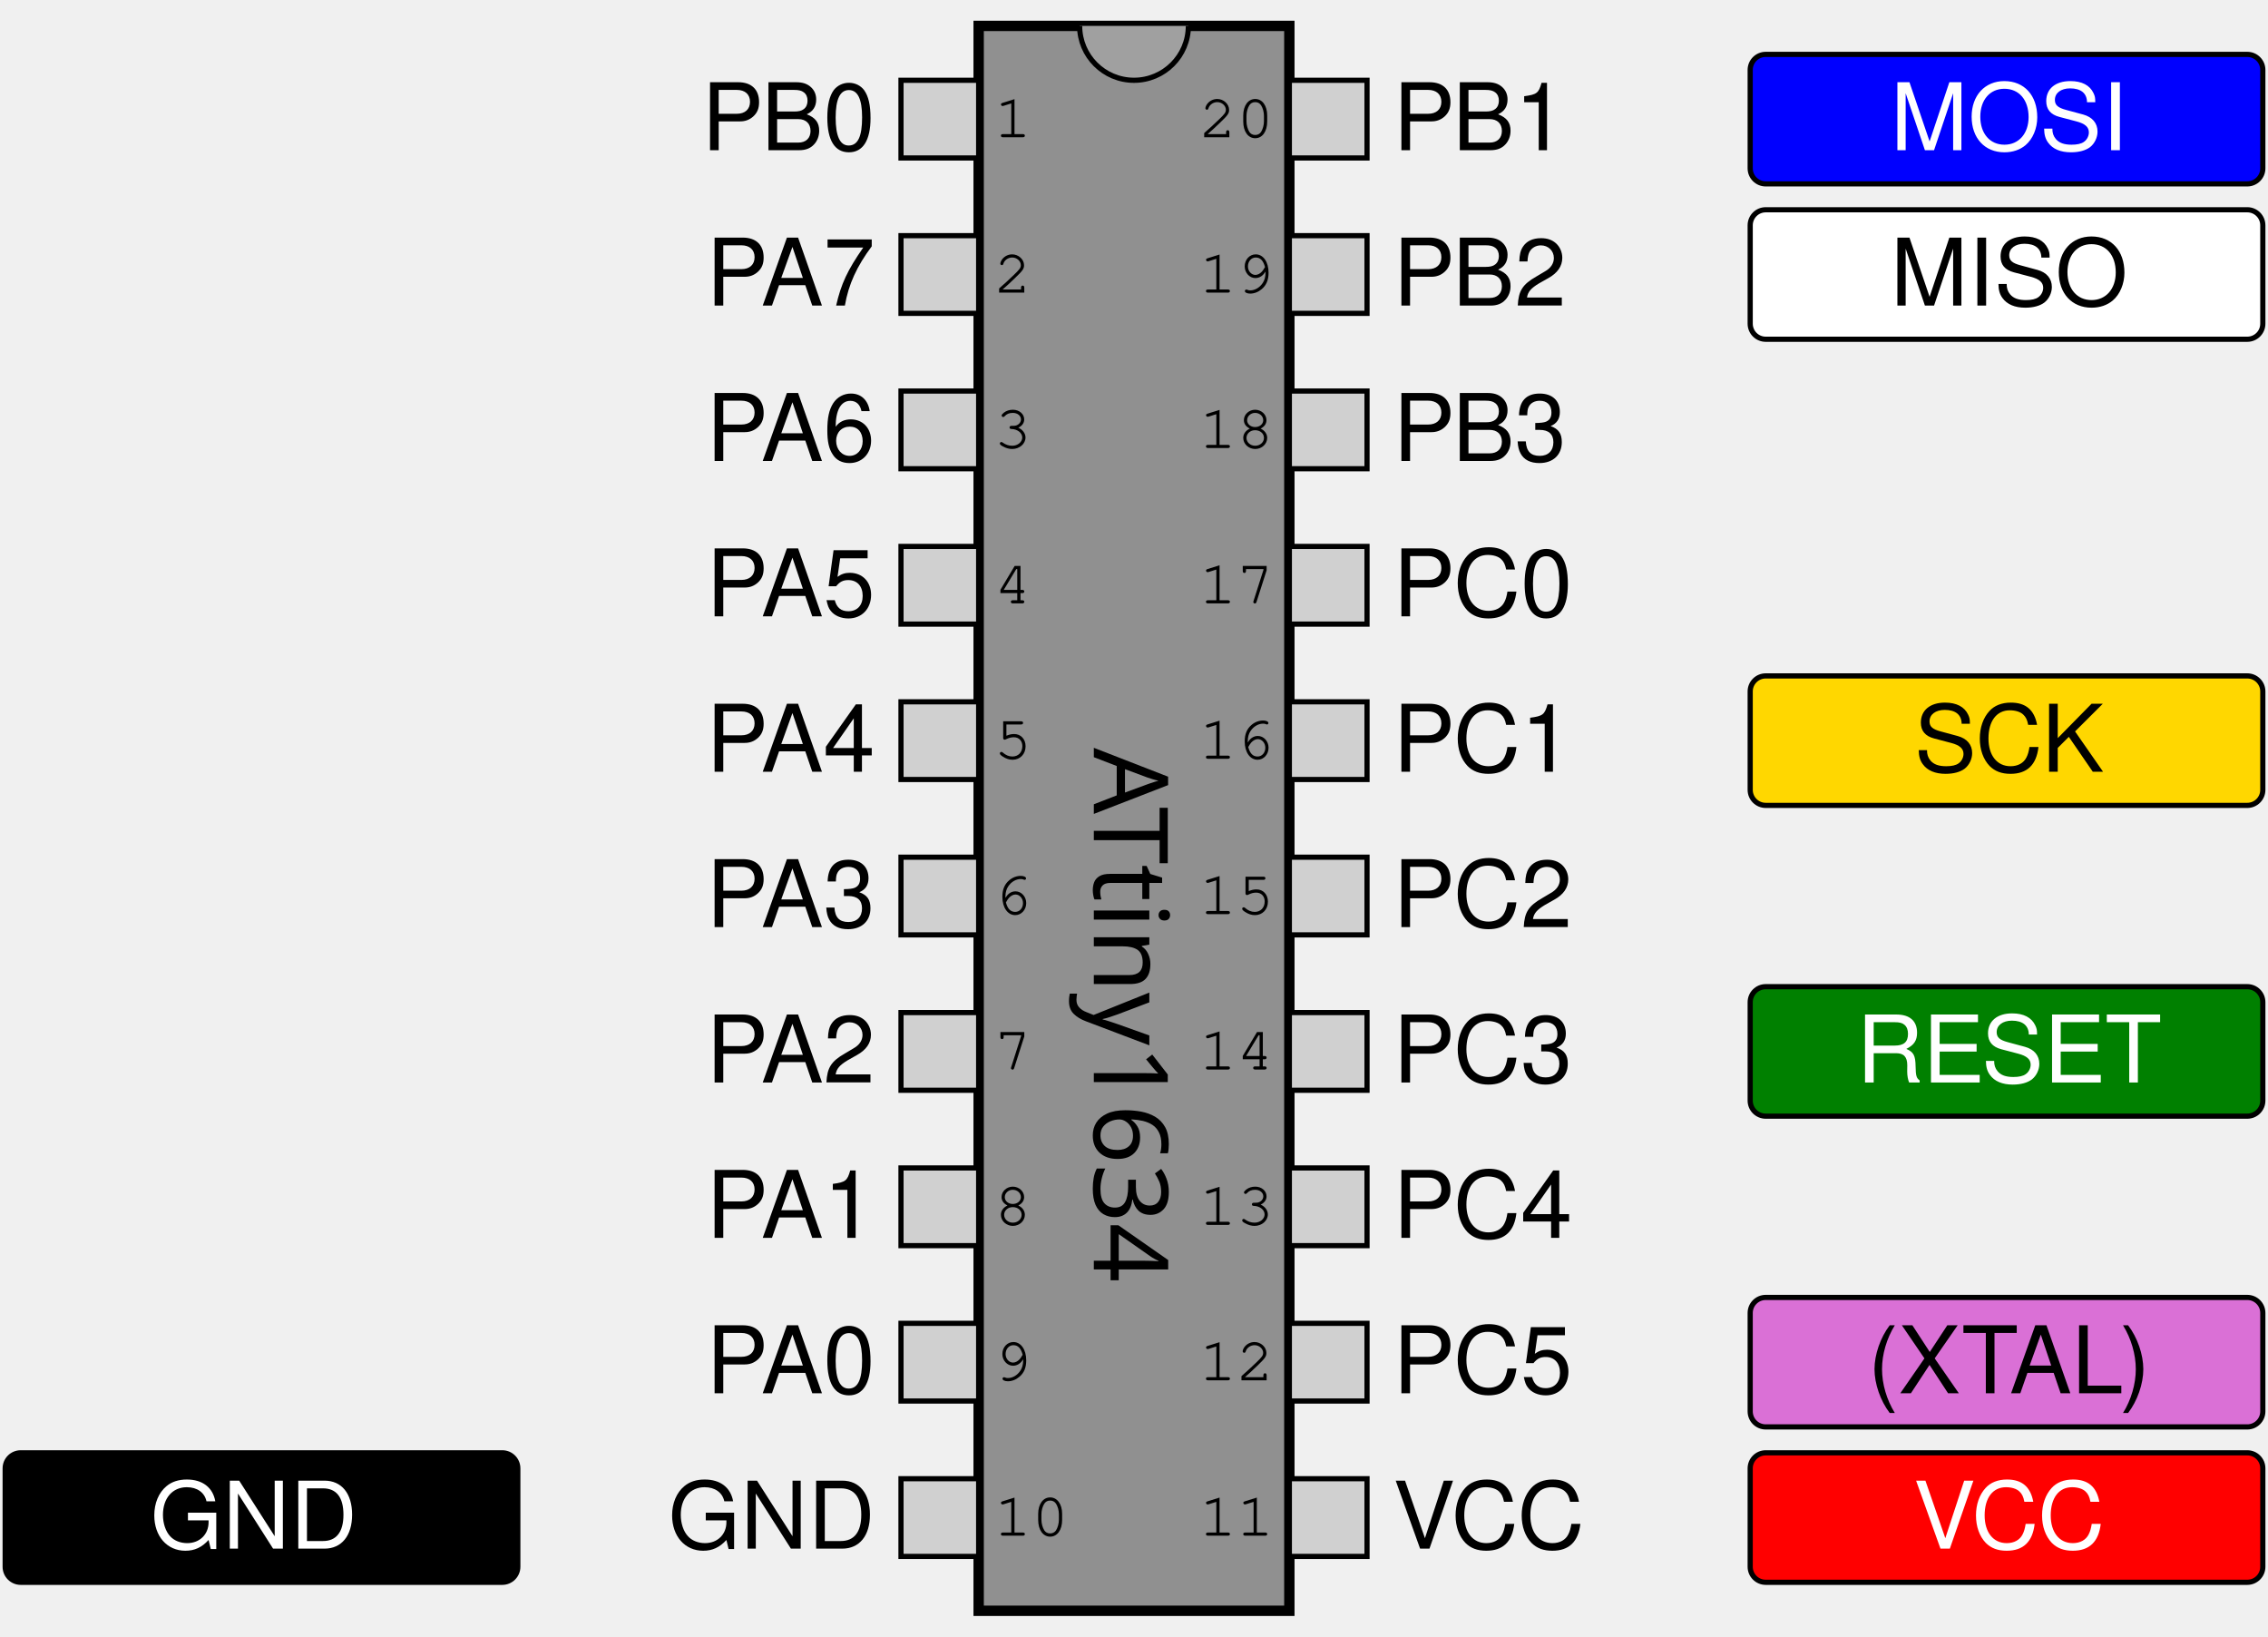
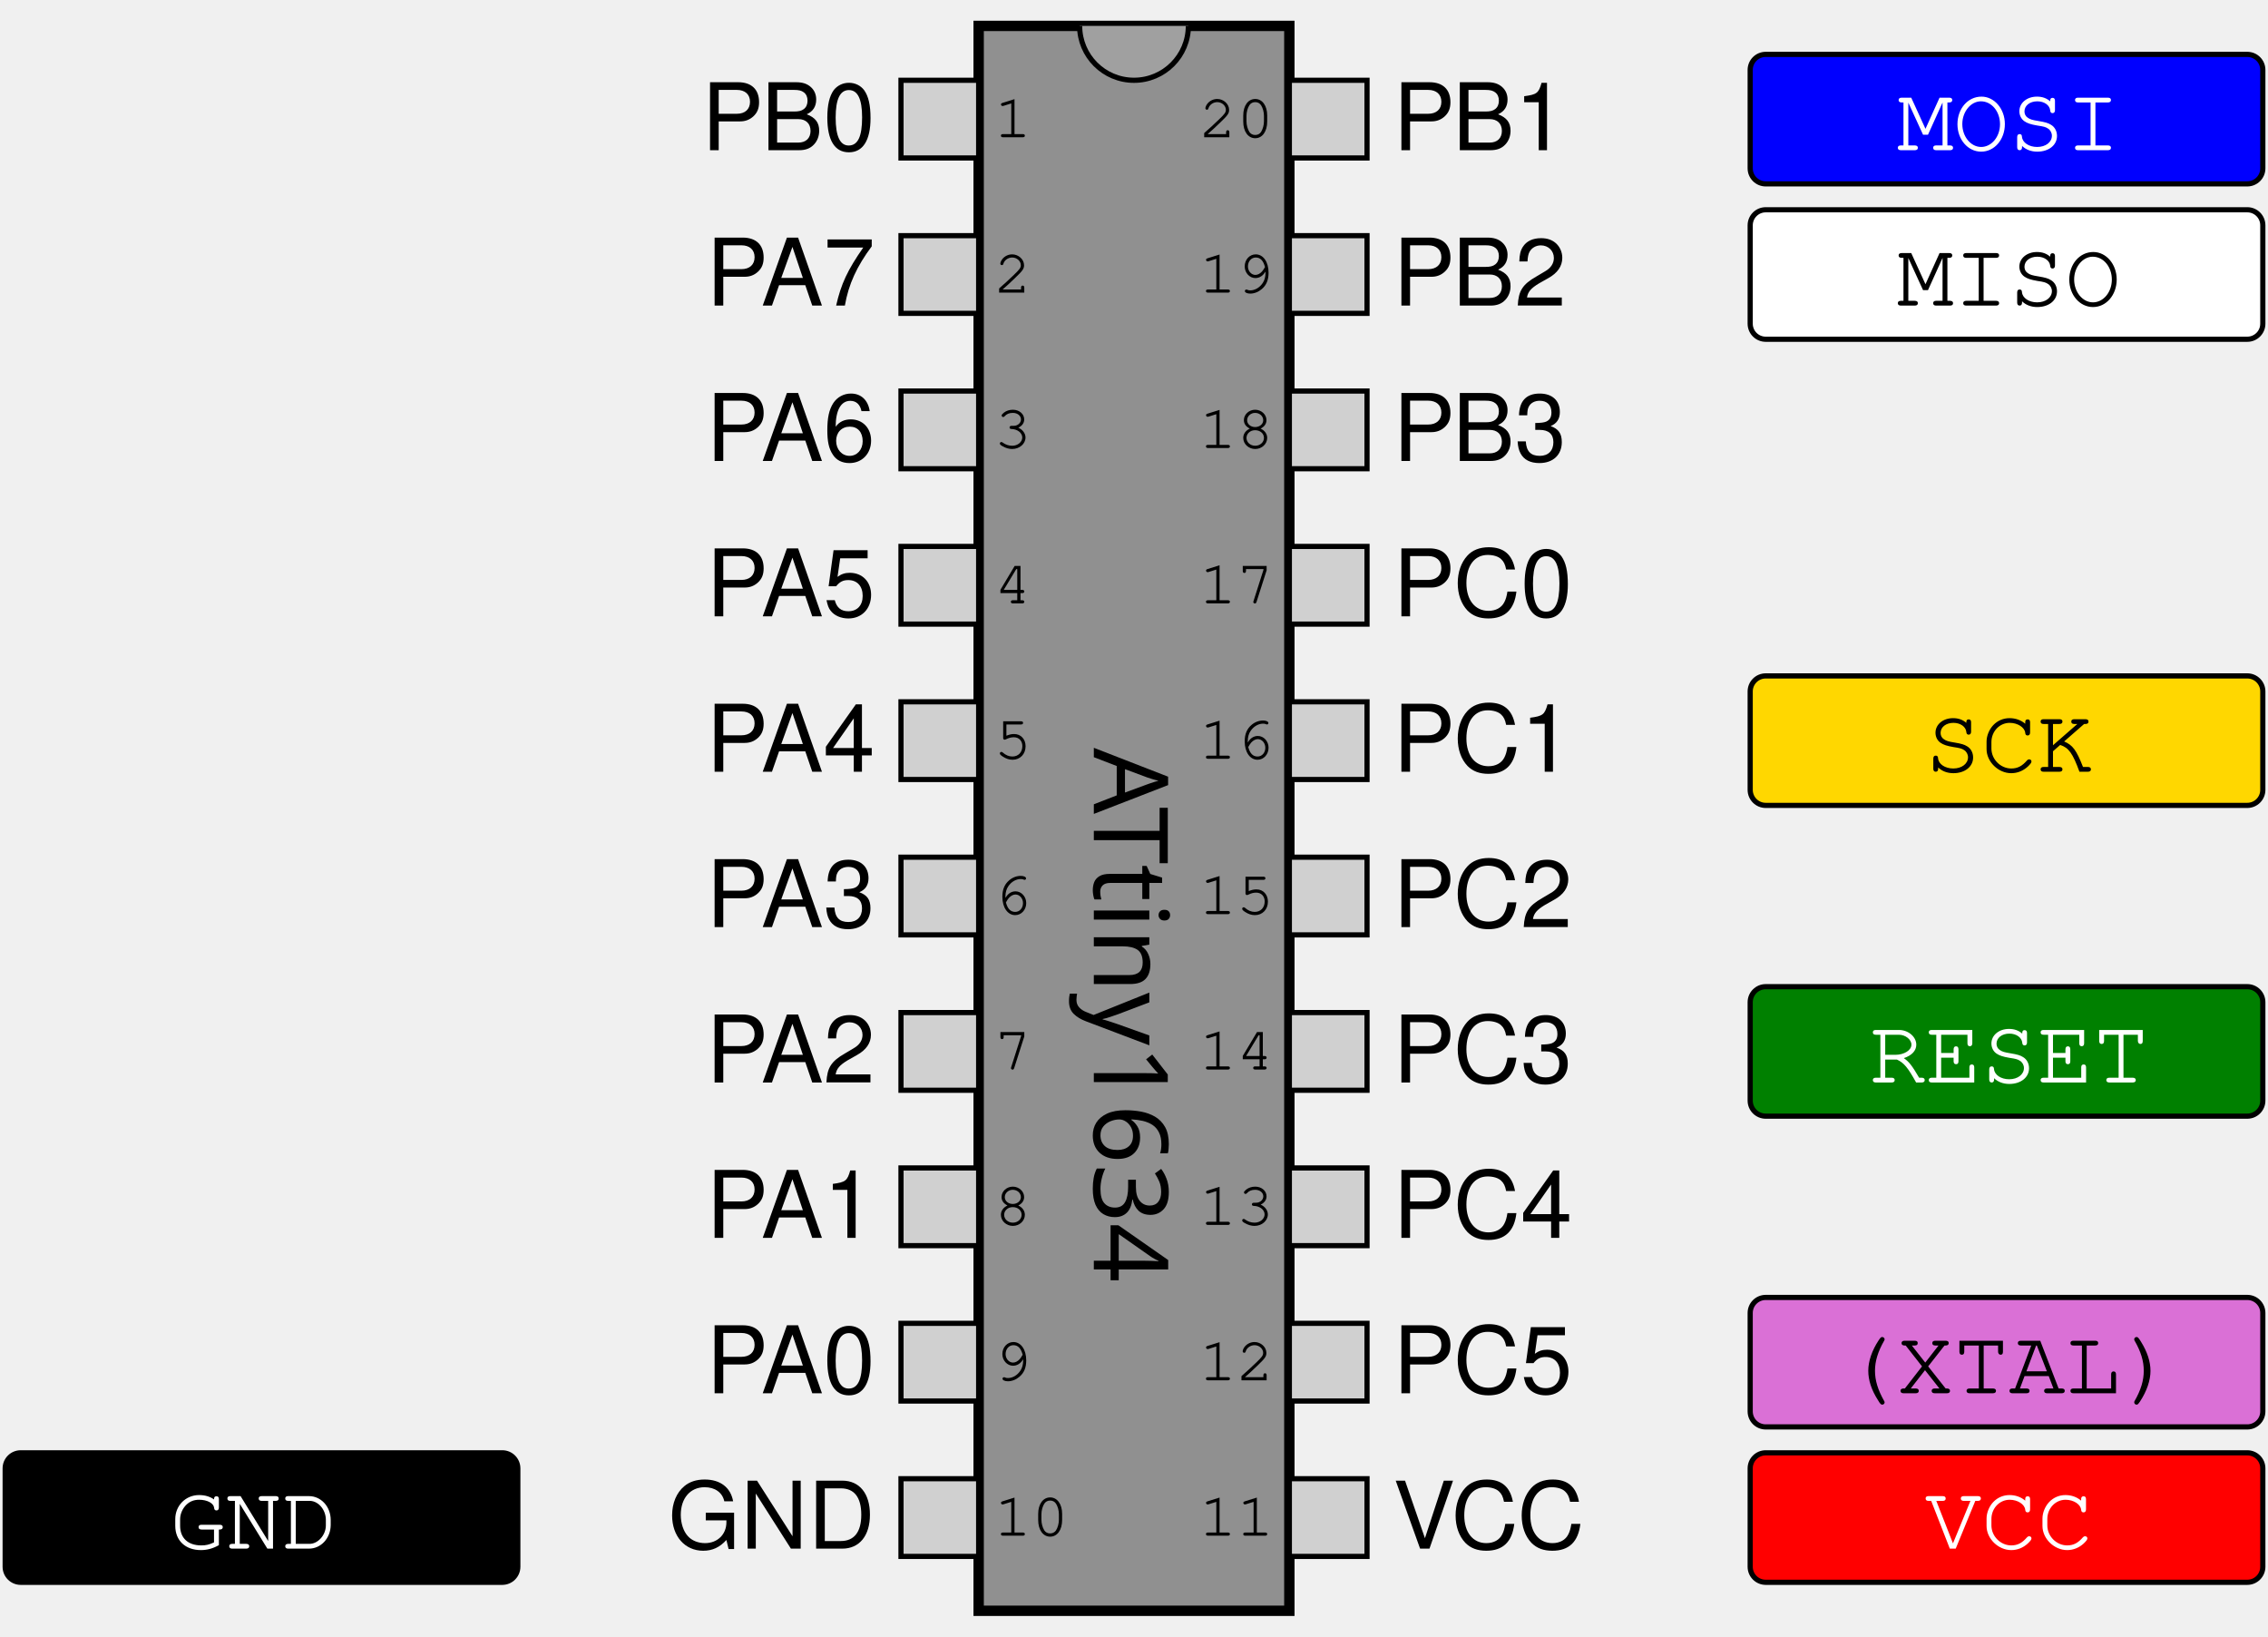
<svg xmlns="http://www.w3.org/2000/svg" version="1.1" viewBox="0 0 438.0 316.0">
  <defs>
    <style type="text/css">
     .ic       { fill:#909090; stroke:#000000; stroke-width:2.0 }
     .notch    { fill:#a0a0a0; stroke:#000000; stroke-width:1.0 }
     .pin      { fill:#d0d0d0; stroke:#000000; stroke-width:1.0 }
     .callout  { fill:none; stroke-width:3.0; stroke-linecap:round }
     .calloutb { stroke:white; fill:none;
                 stroke-width:5.0; stroke:opacity:75%; stroke-linecap:round }
     .pinno    { font-family:"Courier"; font-size:12px }
     .label    { font-family:"Helvetica"; font-size:18px }
-      .function { font-family:"Helvetica"; font-size:18px; text-anchor:middle }
+      .function { font-family:"Courier"; font-size:18px; text-anchor:middle }
     .title    { font-family:"Helvetica-Bold"; font-size:20px; text-anchor:middle; writing-mode:tb; alignment-baseline:central }
     .funbox   { stroke:black }
     
  </style>
  </defs>
  <rect class="ic" x="189.0" y="5" width="60.0" height="306.0" />
  <path class="notch" d="M208.5,5 a10.5,10.5 0 0,0 21,0" />
  <text class="title" x="219.0" y="158.0">
    ATtiny1634
  </text>
  <rect class="pin" x="174.0" y="15.5" width="15.0" height="15.0" />
  <text class="label" x="169.0" y="29.0" text-anchor="end">
    PB0
  </text>
  <text class="pinno" x="192.0" y="26.5">
    1
  </text>
  <rect class="pin" x="174.0" y="45.5" width="15.0" height="15.0" />
  <text class="label" x="169.0" y="59.0" text-anchor="end">
    PA7
  </text>
  <text class="pinno" x="192.0" y="56.5">
    2
  </text>
  <rect class="pin" x="174.0" y="75.5" width="15.0" height="15.0" />
  <text class="label" x="169.0" y="89.0" text-anchor="end">
    PA6
  </text>
  <text class="pinno" x="192.0" y="86.5">
    3
  </text>
  <rect class="pin" x="174.0" y="105.5" width="15.0" height="15.0" />
  <text class="label" x="169.0" y="119.0" text-anchor="end">
    PA5
  </text>
  <text class="pinno" x="192.0" y="116.5">
    4
  </text>
  <rect class="pin" x="174.0" y="135.5" width="15.0" height="15.0" />
  <text class="label" x="169.0" y="149.0" text-anchor="end">
    PA4
  </text>
  <text class="pinno" x="192.0" y="146.5">
    5
  </text>
  <rect class="pin" x="174.0" y="165.5" width="15.0" height="15.0" />
  <text class="label" x="169.0" y="179.0" text-anchor="end">
    PA3
  </text>
  <text class="pinno" x="192.0" y="176.5">
    6
  </text>
  <rect class="pin" x="174.0" y="195.5" width="15.0" height="15.0" />
  <text class="label" x="169.0" y="209.0" text-anchor="end">
    PA2
  </text>
  <text class="pinno" x="192.0" y="206.5">
    7
  </text>
  <rect class="pin" x="174.0" y="225.5" width="15.0" height="15.0" />
  <text class="label" x="169.0" y="239.0" text-anchor="end">
    PA1
  </text>
  <text class="pinno" x="192.0" y="236.5">
    8
  </text>
  <rect class="pin" x="174.0" y="255.5" width="15.0" height="15.0" />
  <text class="label" x="169.0" y="269.0" text-anchor="end">
    PA0
  </text>
  <text class="pinno" x="192.0" y="266.5">
    9
  </text>
  <rect class="pin" x="174.0" y="285.5" width="15.0" height="15.0" />
  <text class="label" x="169.0" y="299.0" text-anchor="end">
    GND
  </text>
  <text class="pinno" x="192.0" y="296.5">
    10
  </text>
  <rect class="funbox" x="1" y="280.5" width="99" height="25.0" rx="3" style="fill:black" />
  <text class="function" x="49" y="299.0" style="fill:white">
    GND
  </text>
  <rect class="pin" x="249.0" y="285.5" width="15.0" height="15.0" />
  <text class="pinno" x="246.0" y="296.5" text-anchor="end">
    11
  </text>
  <text class="label" x="269.0" y="299.0">
    VCC
  </text>
  <rect class="funbox" x="338.0" y="280.5" width="99" height="25.0" rx="3" style="fill:red" />
  <text class="function" x="388.0" y="299.0" style="fill:white">
    VCC
  </text>
  <rect class="pin" x="249.0" y="255.5" width="15.0" height="15.0" />
  <text class="pinno" x="246.0" y="266.5" text-anchor="end">
    12
  </text>
  <text class="label" x="269.0" y="269.0">
    PC5
  </text>
  <rect class="funbox" x="338.0" y="250.5" width="99" height="25.0" rx="3" style="fill:orchid" />
  <text class="function" x="388.0" y="269.0" style="fill:black">
    (XTAL)
  </text>
  <rect class="pin" x="249.0" y="225.5" width="15.0" height="15.0" />
  <text class="pinno" x="246.0" y="236.5" text-anchor="end">
    13
  </text>
  <text class="label" x="269.0" y="239.0">
    PC4
  </text>
  <rect class="pin" x="249.0" y="195.5" width="15.0" height="15.0" />
  <text class="pinno" x="246.0" y="206.5" text-anchor="end">
    14
  </text>
  <text class="label" x="269.0" y="209.0">
    PC3
  </text>
  <rect class="funbox" x="338.0" y="190.5" width="99" height="25.0" rx="3" style="fill:green" />
  <text class="function" x="388.0" y="209.0" style="fill:white">
    RESET
  </text>
  <rect class="pin" x="249.0" y="165.5" width="15.0" height="15.0" />
  <text class="pinno" x="246.0" y="176.5" text-anchor="end">
    15
  </text>
  <text class="label" x="269.0" y="179.0">
    PC2
  </text>
  <rect class="pin" x="249.0" y="135.5" width="15.0" height="15.0" />
  <text class="pinno" x="246.0" y="146.5" text-anchor="end">
    16
  </text>
  <text class="label" x="269.0" y="149.0">
    PC1
  </text>
  <rect class="funbox" x="338.0" y="130.5" width="99" height="25.0" rx="3" style="fill:gold" />
  <text class="function" x="388.0" y="149.0" style="fill:black">
    SCK
  </text>
  <rect class="pin" x="249.0" y="105.5" width="15.0" height="15.0" />
  <text class="pinno" x="246.0" y="116.5" text-anchor="end">
    17
  </text>
  <text class="label" x="269.0" y="119.0">
    PC0
  </text>
  <rect class="pin" x="249.0" y="75.5" width="15.0" height="15.0" />
  <text class="pinno" x="246.0" y="86.5" text-anchor="end">
    18
  </text>
  <text class="label" x="269.0" y="89.0">
    PB3
  </text>
  <rect class="pin" x="249.0" y="45.5" width="15.0" height="15.0" />
  <text class="pinno" x="246.0" y="56.5" text-anchor="end">
    19
  </text>
  <text class="label" x="269.0" y="59.0">
    PB2
  </text>
  <rect class="funbox" x="338.0" y="40.5" width="99" height="25.0" rx="3" style="fill:white" />
  <text class="function" x="388.0" y="59.0" style="fill:black">
    MISO
  </text>
  <rect class="pin" x="249.0" y="15.5" width="15.0" height="15.0" />
  <text class="pinno" x="246.0" y="26.5" text-anchor="end">
    20
  </text>
  <text class="label" x="269.0" y="29.0">
    PB1
  </text>
  <rect class="funbox" x="338.0" y="10.5" width="99" height="25.0" rx="3" style="fill:blue" />
  <text class="function" x="388.0" y="29.0" style="fill:white">
    MOSI
  </text>
</svg>
